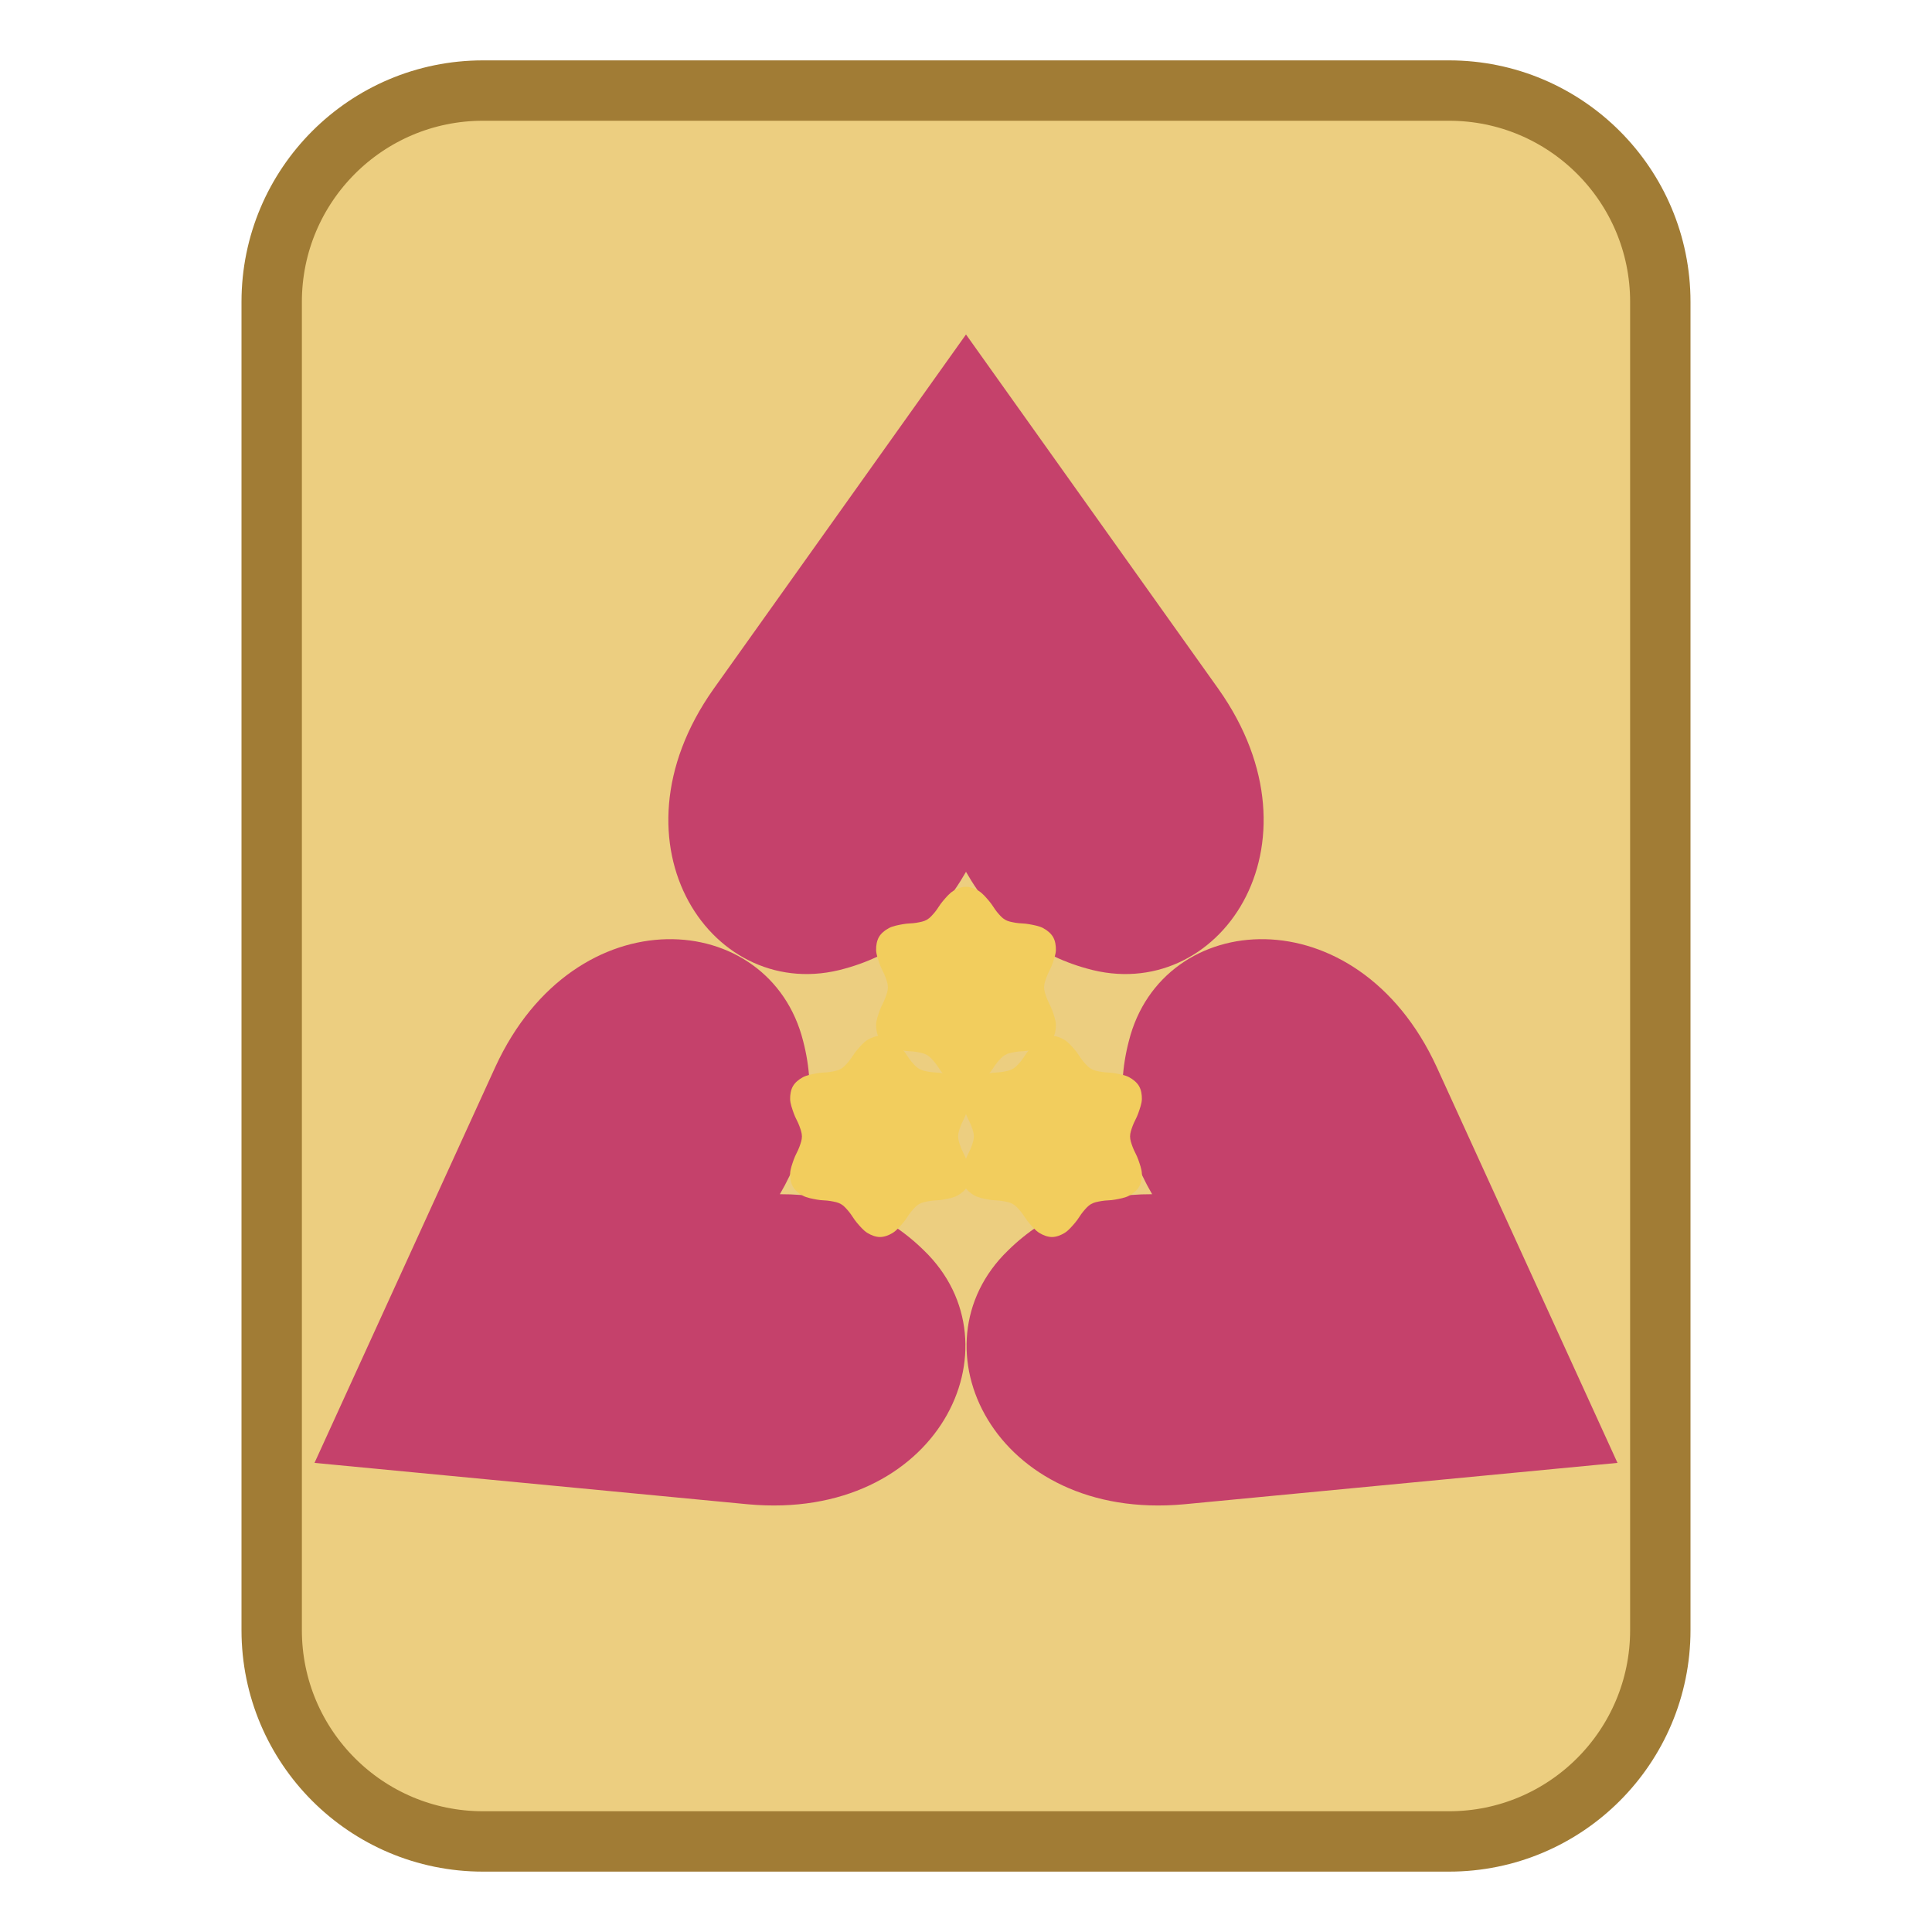
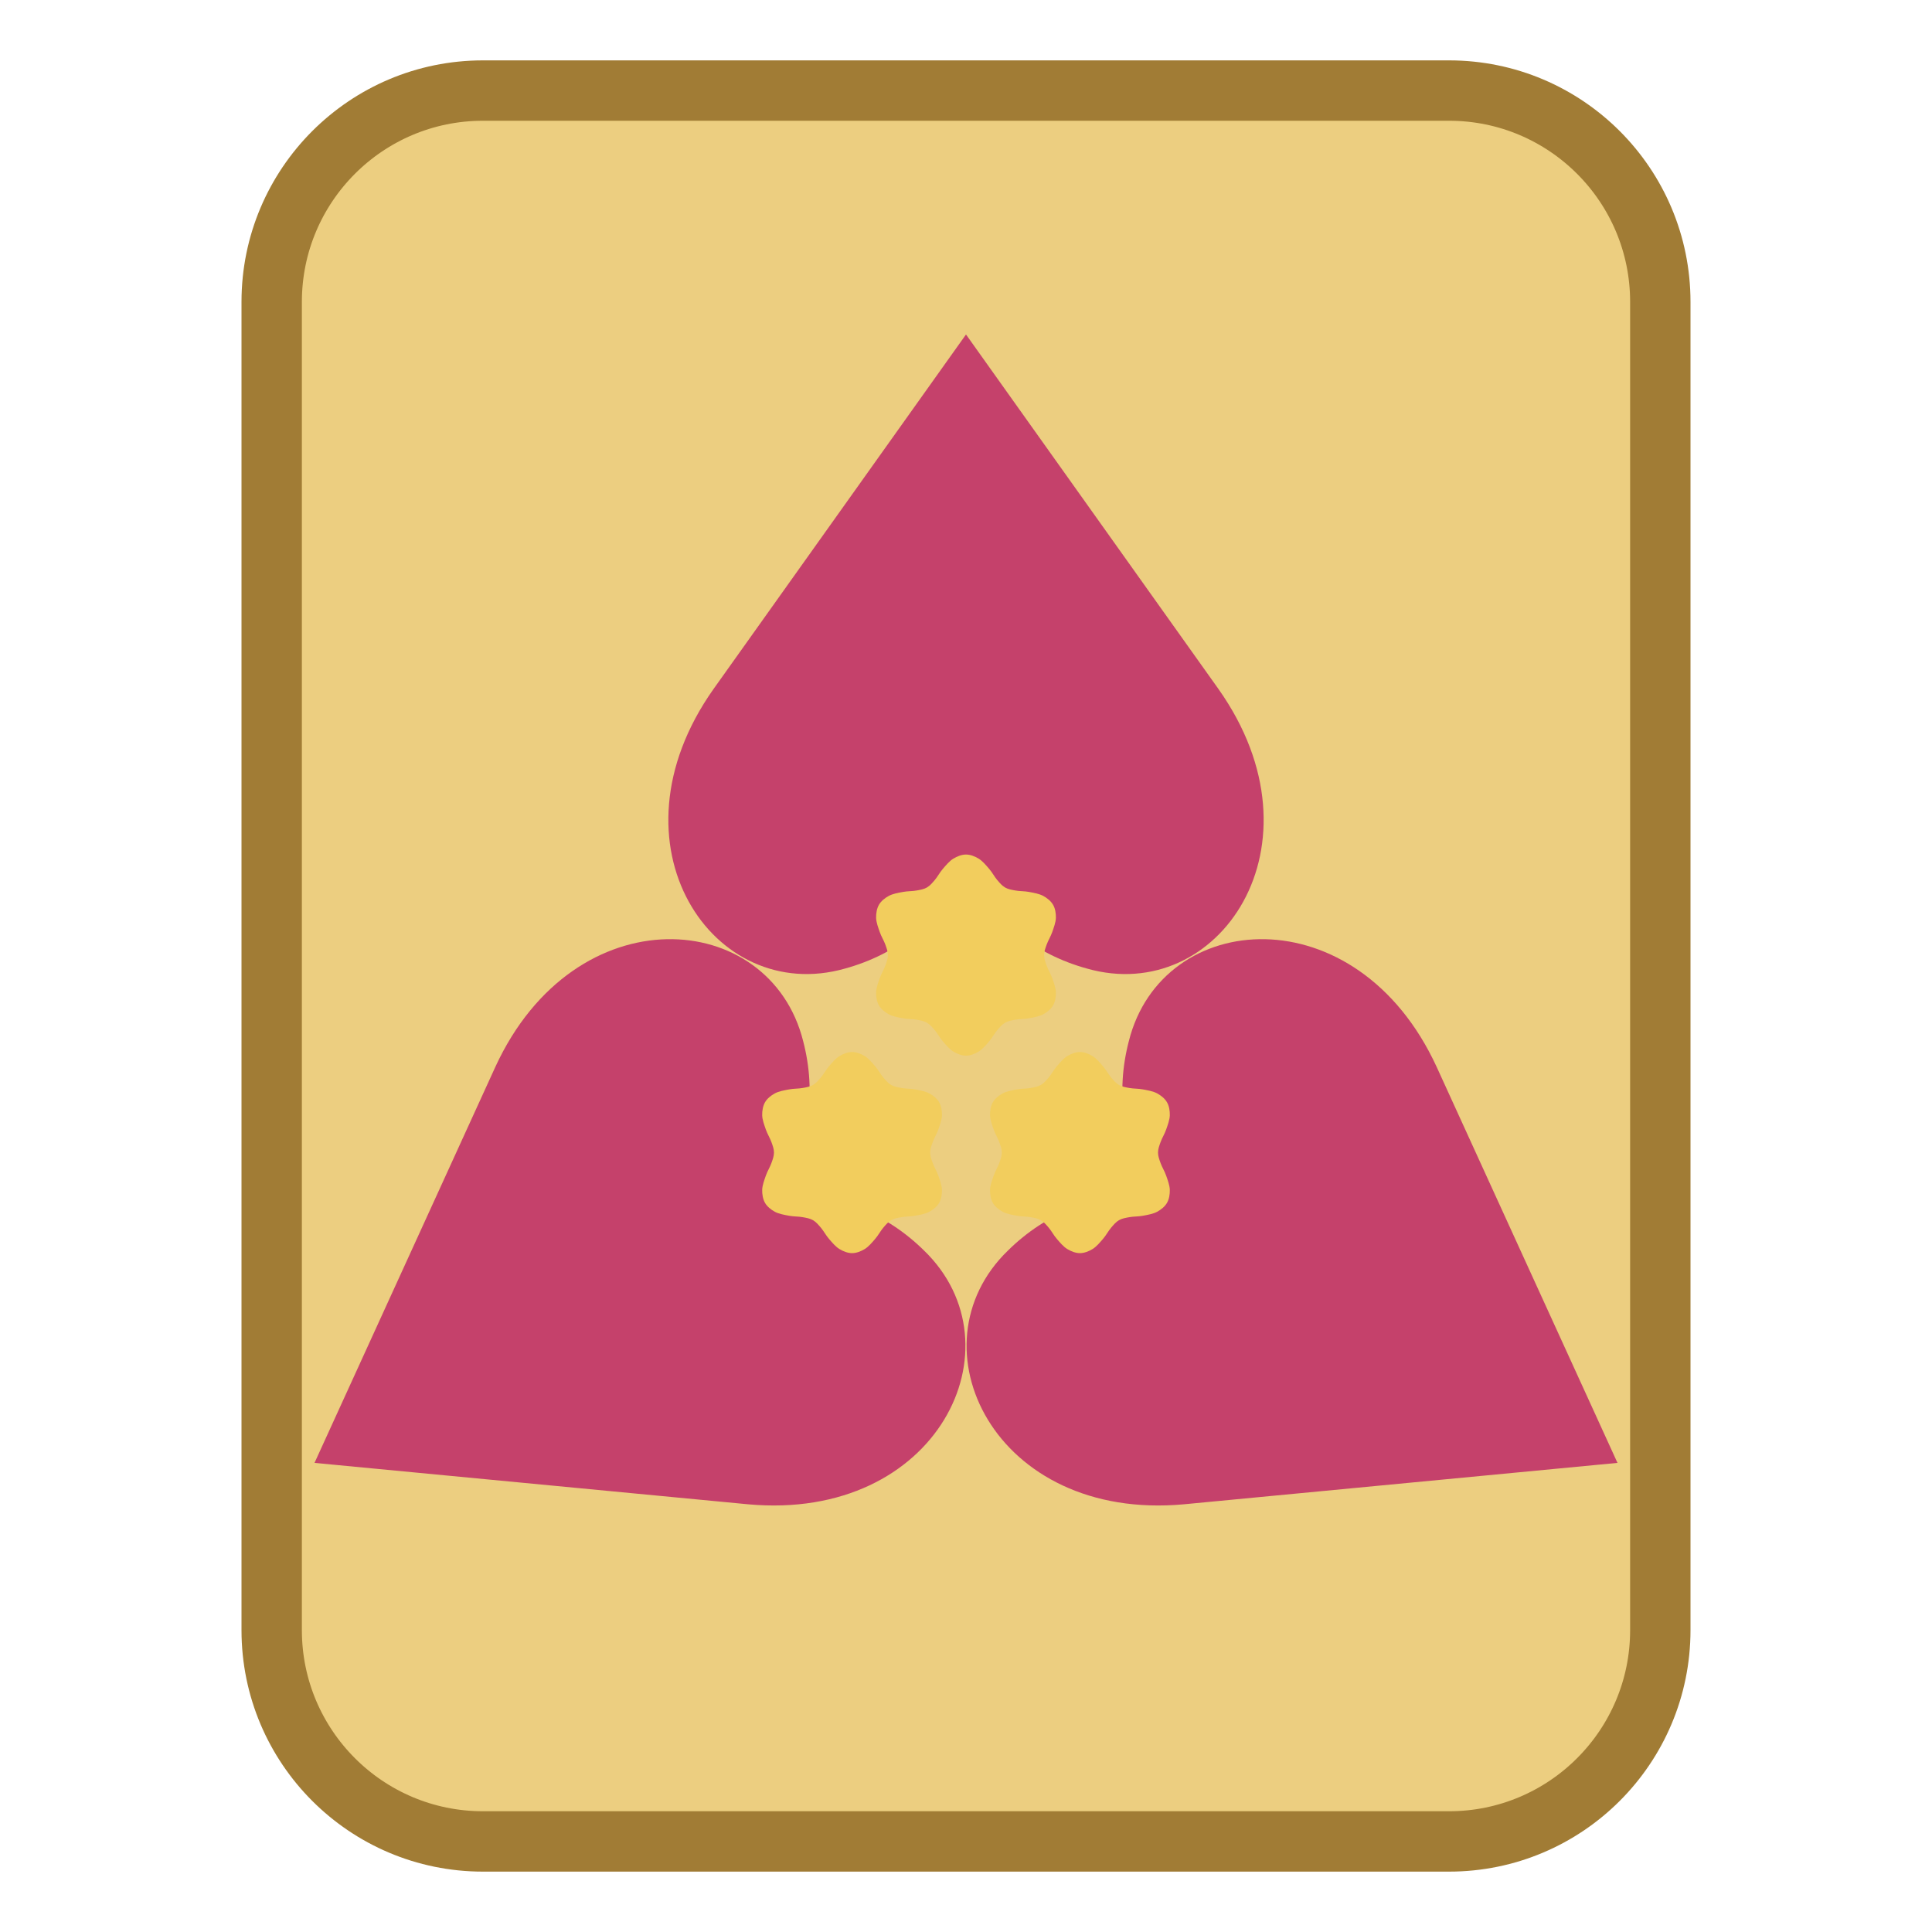
<svg xmlns="http://www.w3.org/2000/svg" viewBox="0 0 64 64" fill="none" role="img" aria-label="向外开花">
  <rect x="9" y="3" width="46" height="58" rx="7" fill="#ECCE80" stroke="#A17C35" stroke-width="2" />
  <g transform="translate(32 36) scale(0.89) translate(-32 -36)">
    <g transform="rotate(0 32 36)">
      <g transform="translate(0 -3) rotate(0 32 29)">
        <path d="M32 11 L41.4 24.2 C45.5 30 41.4 36 36.5 34.6 Q33.6 33.8 32 31 Q30.4 33.8 27.5 34.6 C22.6 36 18.5 30 22.6 24.2 Z" fill="#C5416B" />
      </g>
    </g>
    <g transform="rotate(120 32 36)">
      <g transform="translate(0 -3) rotate(0 32 29)">
        <path d="M32 11 L41.4 24.2 C45.5 30 41.4 36 36.5 34.6 Q33.6 33.8 32 31 Q30.4 33.8 27.5 34.6 C22.6 36 18.5 30 22.6 24.2 Z" fill="#C5416B" />
      </g>
    </g>
    <g transform="rotate(240 32 36)">
      <g transform="translate(0 -3) rotate(0 32 29)">
        <path d="M32 11 L41.4 24.2 C45.5 30 41.4 36 36.5 34.6 Q33.6 33.8 32 31 Q30.4 33.8 27.5 34.6 C22.6 36 18.5 30 22.6 24.2 Z" fill="#C5416B" />
      </g>
    </g>
    <g data-flower-center="bougainvillea">
-       <path d="M32 28.53C32.083 28.53 32.173 28.564 32.249 28.611C32.324 28.657 32.393 28.74 32.453 28.81C32.513 28.879 32.558 28.966 32.61 29.027C32.662 29.088 32.705 29.14 32.765 29.175C32.825 29.21 32.892 29.221 32.971 29.235C33.049 29.25 33.147 29.245 33.237 29.263C33.328 29.28 33.434 29.298 33.512 29.34C33.59 29.382 33.665 29.443 33.706 29.515C33.748 29.587 33.763 29.682 33.761 29.771C33.758 29.86 33.72 29.96 33.69 30.047C33.66 30.134 33.608 30.216 33.581 30.292C33.554 30.367 33.53 30.431 33.53 30.5C33.53 30.569 33.554 30.633 33.581 30.708C33.608 30.784 33.66 30.866 33.69 30.953C33.72 31.04 33.758 31.14 33.761 31.229C33.763 31.318 33.748 31.413 33.706 31.485C33.665 31.557 33.59 31.618 33.512 31.66C33.434 31.702 33.328 31.72 33.237 31.737C33.147 31.755 33.049 31.75 32.971 31.765C32.892 31.779 32.825 31.79 32.765 31.825C32.705 31.86 32.662 31.912 32.61 31.973C32.558 32.034 32.513 32.121 32.453 32.19C32.393 32.26 32.324 32.343 32.249 32.389C32.173 32.436 32.083 32.47 32 32.47C31.917 32.47 31.827 32.436 31.751 32.389C31.676 32.343 31.607 32.26 31.547 32.19C31.487 32.121 31.442 32.034 31.39 31.973C31.338 31.912 31.295 31.86 31.235 31.825C31.175 31.79 31.108 31.779 31.029 31.765C30.951 31.75 30.853 31.755 30.763 31.737C30.672 31.72 30.566 31.702 30.488 31.66C30.41 31.618 30.335 31.557 30.294 31.485C30.253 31.413 30.237 31.318 30.239 31.229C30.242 31.14 30.28 31.04 30.31 30.953C30.34 30.866 30.392 30.784 30.419 30.708C30.446 30.633 30.47 30.569 30.47 30.5C30.47 30.431 30.446 30.367 30.419 30.292C30.392 30.216 30.34 30.134 30.31 30.047C30.28 29.96 30.242 29.86 30.239 29.771C30.237 29.682 30.253 29.587 30.294 29.515C30.335 29.443 30.41 29.382 30.488 29.34C30.566 29.298 30.672 29.28 30.763 29.263C30.853 29.245 30.951 29.25 31.029 29.235C31.108 29.221 31.175 29.21 31.235 29.175C31.295 29.14 31.338 29.088 31.39 29.027C31.442 28.966 31.487 28.879 31.547 28.81C31.607 28.74 31.676 28.657 31.751 28.611C31.827 28.564 31.917 28.53 32 28.53Z" transform="translate(32 32.3) scale(1.9) translate(-32 -30.5)" fill="#F2CD5D" />
-       <path d="M32 28.53C32.083 28.53 32.173 28.564 32.249 28.611C32.324 28.657 32.393 28.74 32.453 28.81C32.513 28.879 32.558 28.966 32.61 29.027C32.662 29.088 32.705 29.14 32.765 29.175C32.825 29.21 32.892 29.221 32.971 29.235C33.049 29.25 33.147 29.245 33.237 29.263C33.328 29.28 33.434 29.298 33.512 29.34C33.59 29.382 33.665 29.443 33.706 29.515C33.748 29.587 33.763 29.682 33.761 29.771C33.758 29.86 33.72 29.96 33.69 30.047C33.66 30.134 33.608 30.216 33.581 30.292C33.554 30.367 33.53 30.431 33.53 30.5C33.53 30.569 33.554 30.633 33.581 30.708C33.608 30.784 33.66 30.866 33.69 30.953C33.72 31.04 33.758 31.14 33.761 31.229C33.763 31.318 33.748 31.413 33.706 31.485C33.665 31.557 33.59 31.618 33.512 31.66C33.434 31.702 33.328 31.72 33.237 31.737C33.147 31.755 33.049 31.75 32.971 31.765C32.892 31.779 32.825 31.79 32.765 31.825C32.705 31.86 32.662 31.912 32.61 31.973C32.558 32.034 32.513 32.121 32.453 32.19C32.393 32.26 32.324 32.343 32.249 32.389C32.173 32.436 32.083 32.47 32 32.47C31.917 32.47 31.827 32.436 31.751 32.389C31.676 32.343 31.607 32.26 31.547 32.19C31.487 32.121 31.442 32.034 31.39 31.973C31.338 31.912 31.295 31.86 31.235 31.825C31.175 31.79 31.108 31.779 31.029 31.765C30.951 31.75 30.853 31.755 30.763 31.737C30.672 31.72 30.566 31.702 30.488 31.66C30.41 31.618 30.335 31.557 30.294 31.485C30.253 31.413 30.237 31.318 30.239 31.229C30.242 31.14 30.28 31.04 30.31 30.953C30.34 30.866 30.392 30.784 30.419 30.708C30.446 30.633 30.47 30.569 30.47 30.5C30.47 30.431 30.446 30.367 30.419 30.292C30.392 30.216 30.34 30.134 30.31 30.047C30.28 29.96 30.242 29.86 30.239 29.771C30.237 29.682 30.253 29.587 30.294 29.515C30.335 29.443 30.41 29.382 30.488 29.34C30.566 29.298 30.672 29.28 30.763 29.263C30.853 29.245 30.951 29.25 31.029 29.235C31.108 29.221 31.175 29.21 31.235 29.175C31.295 29.14 31.338 29.088 31.39 29.027C31.442 28.966 31.487 28.879 31.547 28.81C31.607 28.74 31.676 28.657 31.751 28.611C31.827 28.564 31.917 28.53 32 28.53Z" transform="translate(28.8 37.85) scale(1.9) translate(-32 -30.5)" fill="#F2CD5D" />
-       <path d="M32 28.53C32.083 28.53 32.173 28.564 32.249 28.611C32.324 28.657 32.393 28.74 32.453 28.81C32.513 28.879 32.558 28.966 32.61 29.027C32.662 29.088 32.705 29.14 32.765 29.175C32.825 29.21 32.892 29.221 32.971 29.235C33.049 29.25 33.147 29.245 33.237 29.263C33.328 29.28 33.434 29.298 33.512 29.34C33.59 29.382 33.665 29.443 33.706 29.515C33.748 29.587 33.763 29.682 33.761 29.771C33.758 29.86 33.72 29.96 33.69 30.047C33.66 30.134 33.608 30.216 33.581 30.292C33.554 30.367 33.53 30.431 33.53 30.5C33.53 30.569 33.554 30.633 33.581 30.708C33.608 30.784 33.66 30.866 33.69 30.953C33.72 31.04 33.758 31.14 33.761 31.229C33.763 31.318 33.748 31.413 33.706 31.485C33.665 31.557 33.59 31.618 33.512 31.66C33.434 31.702 33.328 31.72 33.237 31.737C33.147 31.755 33.049 31.75 32.971 31.765C32.892 31.779 32.825 31.79 32.765 31.825C32.705 31.86 32.662 31.912 32.61 31.973C32.558 32.034 32.513 32.121 32.453 32.19C32.393 32.26 32.324 32.343 32.249 32.389C32.173 32.436 32.083 32.47 32 32.47C31.917 32.47 31.827 32.436 31.751 32.389C31.676 32.343 31.607 32.26 31.547 32.19C31.487 32.121 31.442 32.034 31.39 31.973C31.338 31.912 31.295 31.86 31.235 31.825C31.175 31.79 31.108 31.779 31.029 31.765C30.951 31.75 30.853 31.755 30.763 31.737C30.672 31.72 30.566 31.702 30.488 31.66C30.41 31.618 30.335 31.557 30.294 31.485C30.253 31.413 30.237 31.318 30.239 31.229C30.242 31.14 30.28 31.04 30.31 30.953C30.34 30.866 30.392 30.784 30.419 30.708C30.446 30.633 30.47 30.569 30.47 30.5C30.47 30.431 30.446 30.367 30.419 30.292C30.392 30.216 30.34 30.134 30.31 30.047C30.28 29.96 30.242 29.86 30.239 29.771C30.237 29.682 30.253 29.587 30.294 29.515C30.335 29.443 30.41 29.382 30.488 29.34C30.566 29.298 30.672 29.28 30.763 29.263C30.853 29.245 30.951 29.25 31.029 29.235C31.108 29.221 31.175 29.21 31.235 29.175C31.295 29.14 31.338 29.088 31.39 29.027C31.442 28.966 31.487 28.879 31.547 28.81C31.607 28.74 31.676 28.657 31.751 28.611C31.827 28.564 31.917 28.53 32 28.53Z" transform="translate(35.2 37.85) scale(1.9) translate(-32 -30.5)" fill="#F2CD5D" />
+       <path d="M32 28.53C32.083 28.53 32.173 28.564 32.249 28.611C32.324 28.657 32.393 28.74 32.453 28.81C32.513 28.879 32.558 28.966 32.61 29.027C32.662 29.088 32.705 29.14 32.765 29.175C32.825 29.21 32.892 29.221 32.971 29.235C33.049 29.25 33.147 29.245 33.237 29.263C33.328 29.28 33.434 29.298 33.512 29.34C33.59 29.382 33.665 29.443 33.706 29.515C33.748 29.587 33.763 29.682 33.761 29.771C33.758 29.86 33.72 29.96 33.69 30.047C33.66 30.134 33.608 30.216 33.581 30.292C33.554 30.367 33.53 30.431 33.53 30.5C33.53 30.569 33.554 30.633 33.581 30.708C33.608 30.784 33.66 30.866 33.69 30.953C33.72 31.04 33.758 31.14 33.761 31.229C33.763 31.318 33.748 31.413 33.706 31.485C33.665 31.557 33.59 31.618 33.512 31.66C33.434 31.702 33.328 31.72 33.237 31.737C33.147 31.755 33.049 31.75 32.971 31.765C32.892 31.779 32.825 31.79 32.765 31.825C32.705 31.86 32.662 31.912 32.61 31.973C32.558 32.034 32.513 32.121 32.453 32.19C32.393 32.26 32.324 32.343 32.249 32.389C32.173 32.436 32.083 32.47 32 32.47C31.917 32.47 31.827 32.436 31.751 32.389C31.676 32.343 31.607 32.26 31.547 32.19C31.487 32.121 31.442 32.034 31.39 31.973C31.338 31.912 31.295 31.86 31.235 31.825C31.175 31.79 31.108 31.779 31.029 31.765C30.951 31.75 30.853 31.755 30.763 31.737C30.672 31.72 30.566 31.702 30.488 31.66C30.41 31.618 30.335 31.557 30.294 31.485C30.253 31.413 30.237 31.318 30.239 31.229C30.242 31.14 30.28 31.04 30.31 30.953C30.34 30.866 30.392 30.784 30.419 30.708C30.446 30.633 30.47 30.569 30.47 30.5C30.47 30.431 30.446 30.367 30.419 30.292C30.392 30.216 30.34 30.134 30.31 30.047C30.28 29.96 30.242 29.86 30.239 29.771C30.237 29.682 30.253 29.587 30.294 29.515C30.335 29.443 30.41 29.382 30.488 29.34C30.566 29.298 30.672 29.28 30.763 29.263C30.853 29.245 30.951 29.25 31.029 29.235C31.108 29.221 31.175 29.21 31.235 29.175C31.295 29.14 31.338 29.088 31.39 29.027C31.442 28.966 31.487 28.879 31.547 28.81C31.607 28.74 31.676 28.657 31.751 28.611C31.827 28.564 31.917 28.53 32 28.53Z" transform="translate(32 31.1) scale(1.9) translate(-32 -30.5)" fill="#F2CD5D" />
+       <path d="M32 28.53C32.083 28.53 32.173 28.564 32.249 28.611C32.324 28.657 32.393 28.74 32.453 28.81C32.513 28.879 32.558 28.966 32.61 29.027C32.662 29.088 32.705 29.14 32.765 29.175C32.825 29.21 32.892 29.221 32.971 29.235C33.049 29.25 33.147 29.245 33.237 29.263C33.328 29.28 33.434 29.298 33.512 29.34C33.59 29.382 33.665 29.443 33.706 29.515C33.748 29.587 33.763 29.682 33.761 29.771C33.758 29.86 33.72 29.96 33.69 30.047C33.66 30.134 33.608 30.216 33.581 30.292C33.554 30.367 33.53 30.431 33.53 30.5C33.53 30.569 33.554 30.633 33.581 30.708C33.608 30.784 33.66 30.866 33.69 30.953C33.72 31.04 33.758 31.14 33.761 31.229C33.763 31.318 33.748 31.413 33.706 31.485C33.665 31.557 33.59 31.618 33.512 31.66C33.434 31.702 33.328 31.72 33.237 31.737C33.147 31.755 33.049 31.75 32.971 31.765C32.892 31.779 32.825 31.79 32.765 31.825C32.705 31.86 32.662 31.912 32.61 31.973C32.558 32.034 32.513 32.121 32.453 32.19C32.393 32.26 32.324 32.343 32.249 32.389C32.173 32.436 32.083 32.47 32 32.47C31.917 32.47 31.827 32.436 31.751 32.389C31.676 32.343 31.607 32.26 31.547 32.19C31.487 32.121 31.442 32.034 31.39 31.973C31.338 31.912 31.295 31.86 31.235 31.825C31.175 31.79 31.108 31.779 31.029 31.765C30.951 31.75 30.853 31.755 30.763 31.737C30.672 31.72 30.566 31.702 30.488 31.66C30.41 31.618 30.335 31.557 30.294 31.485C30.253 31.413 30.237 31.318 30.239 31.229C30.242 31.14 30.28 31.04 30.31 30.953C30.34 30.866 30.392 30.784 30.419 30.708C30.446 30.633 30.47 30.569 30.47 30.5C30.47 30.431 30.446 30.367 30.419 30.292C30.392 30.216 30.34 30.134 30.31 30.047C30.28 29.96 30.242 29.86 30.239 29.771C30.237 29.682 30.253 29.587 30.294 29.515C30.335 29.443 30.41 29.382 30.488 29.34C30.566 29.298 30.672 29.28 30.763 29.263C30.853 29.245 30.951 29.25 31.029 29.235C31.108 29.221 31.175 29.21 31.235 29.175C31.295 29.14 31.338 29.088 31.39 29.027C31.442 28.966 31.487 28.879 31.547 28.81C31.607 28.74 31.676 28.657 31.751 28.611C31.827 28.564 31.917 28.53 32 28.53Z" transform="translate(27.76 38.45) scale(1.9) translate(-32 -30.5)" fill="#F2CD5D" />
+       <path d="M32 28.53C32.083 28.53 32.173 28.564 32.249 28.611C32.324 28.657 32.393 28.74 32.453 28.81C32.513 28.879 32.558 28.966 32.61 29.027C32.662 29.088 32.705 29.14 32.765 29.175C32.825 29.21 32.892 29.221 32.971 29.235C33.049 29.25 33.147 29.245 33.237 29.263C33.328 29.28 33.434 29.298 33.512 29.34C33.59 29.382 33.665 29.443 33.706 29.515C33.748 29.587 33.763 29.682 33.761 29.771C33.758 29.86 33.72 29.96 33.69 30.047C33.66 30.134 33.608 30.216 33.581 30.292C33.554 30.367 33.53 30.431 33.53 30.5C33.53 30.569 33.554 30.633 33.581 30.708C33.608 30.784 33.66 30.866 33.69 30.953C33.72 31.04 33.758 31.14 33.761 31.229C33.763 31.318 33.748 31.413 33.706 31.485C33.665 31.557 33.59 31.618 33.512 31.66C33.434 31.702 33.328 31.72 33.237 31.737C33.147 31.755 33.049 31.75 32.971 31.765C32.892 31.779 32.825 31.79 32.765 31.825C32.705 31.86 32.662 31.912 32.61 31.973C32.558 32.034 32.513 32.121 32.453 32.19C32.393 32.26 32.324 32.343 32.249 32.389C32.173 32.436 32.083 32.47 32 32.47C31.917 32.47 31.827 32.436 31.751 32.389C31.676 32.343 31.607 32.26 31.547 32.19C31.487 32.121 31.442 32.034 31.39 31.973C31.338 31.912 31.295 31.86 31.235 31.825C31.175 31.79 31.108 31.779 31.029 31.765C30.951 31.75 30.853 31.755 30.763 31.737C30.672 31.72 30.566 31.702 30.488 31.66C30.41 31.618 30.335 31.557 30.294 31.485C30.253 31.413 30.237 31.318 30.239 31.229C30.242 31.14 30.28 31.04 30.31 30.953C30.34 30.866 30.392 30.784 30.419 30.708C30.446 30.633 30.47 30.569 30.47 30.5C30.47 30.431 30.446 30.367 30.419 30.292C30.392 30.216 30.34 30.134 30.31 30.047C30.28 29.96 30.242 29.86 30.239 29.771C30.237 29.682 30.253 29.587 30.294 29.515C30.335 29.443 30.41 29.382 30.488 29.34C30.566 29.298 30.672 29.28 30.763 29.263C30.853 29.245 30.951 29.25 31.029 29.235C31.108 29.221 31.175 29.21 31.235 29.175C31.295 29.14 31.338 29.088 31.39 29.027C31.442 28.966 31.487 28.879 31.547 28.81C31.607 28.74 31.676 28.657 31.751 28.611C31.827 28.564 31.917 28.53 32 28.53Z" transform="translate(36.24 38.45) scale(1.9) translate(-32 -30.5)" fill="#F2CD5D" />
    </g>
  </g>
</svg>
